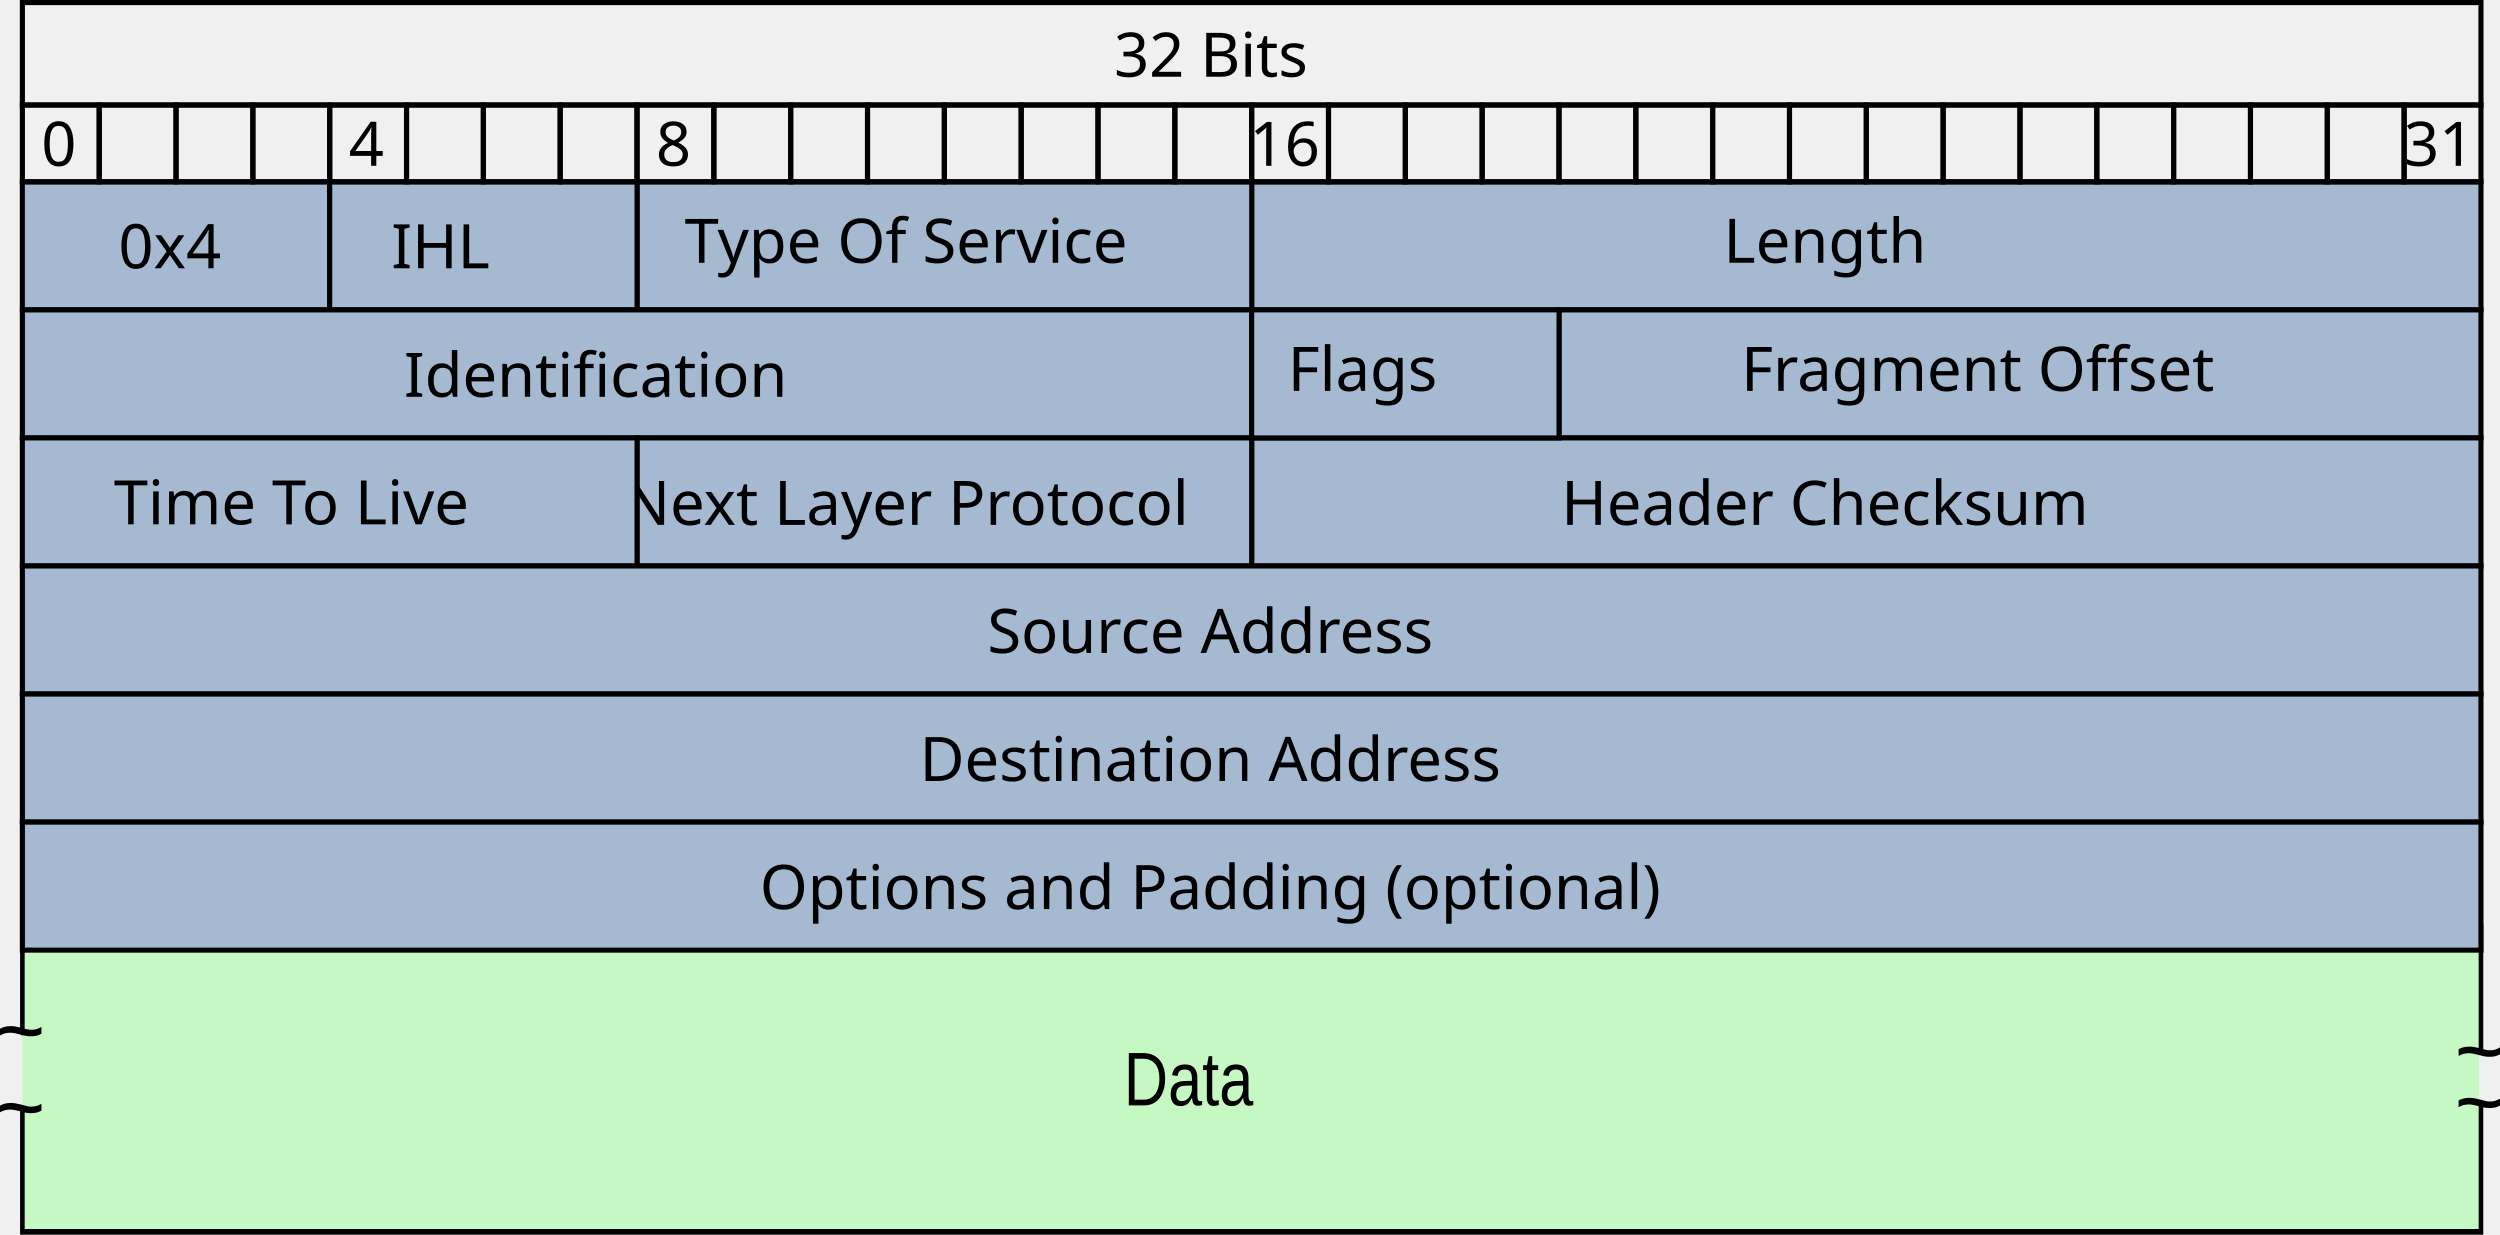
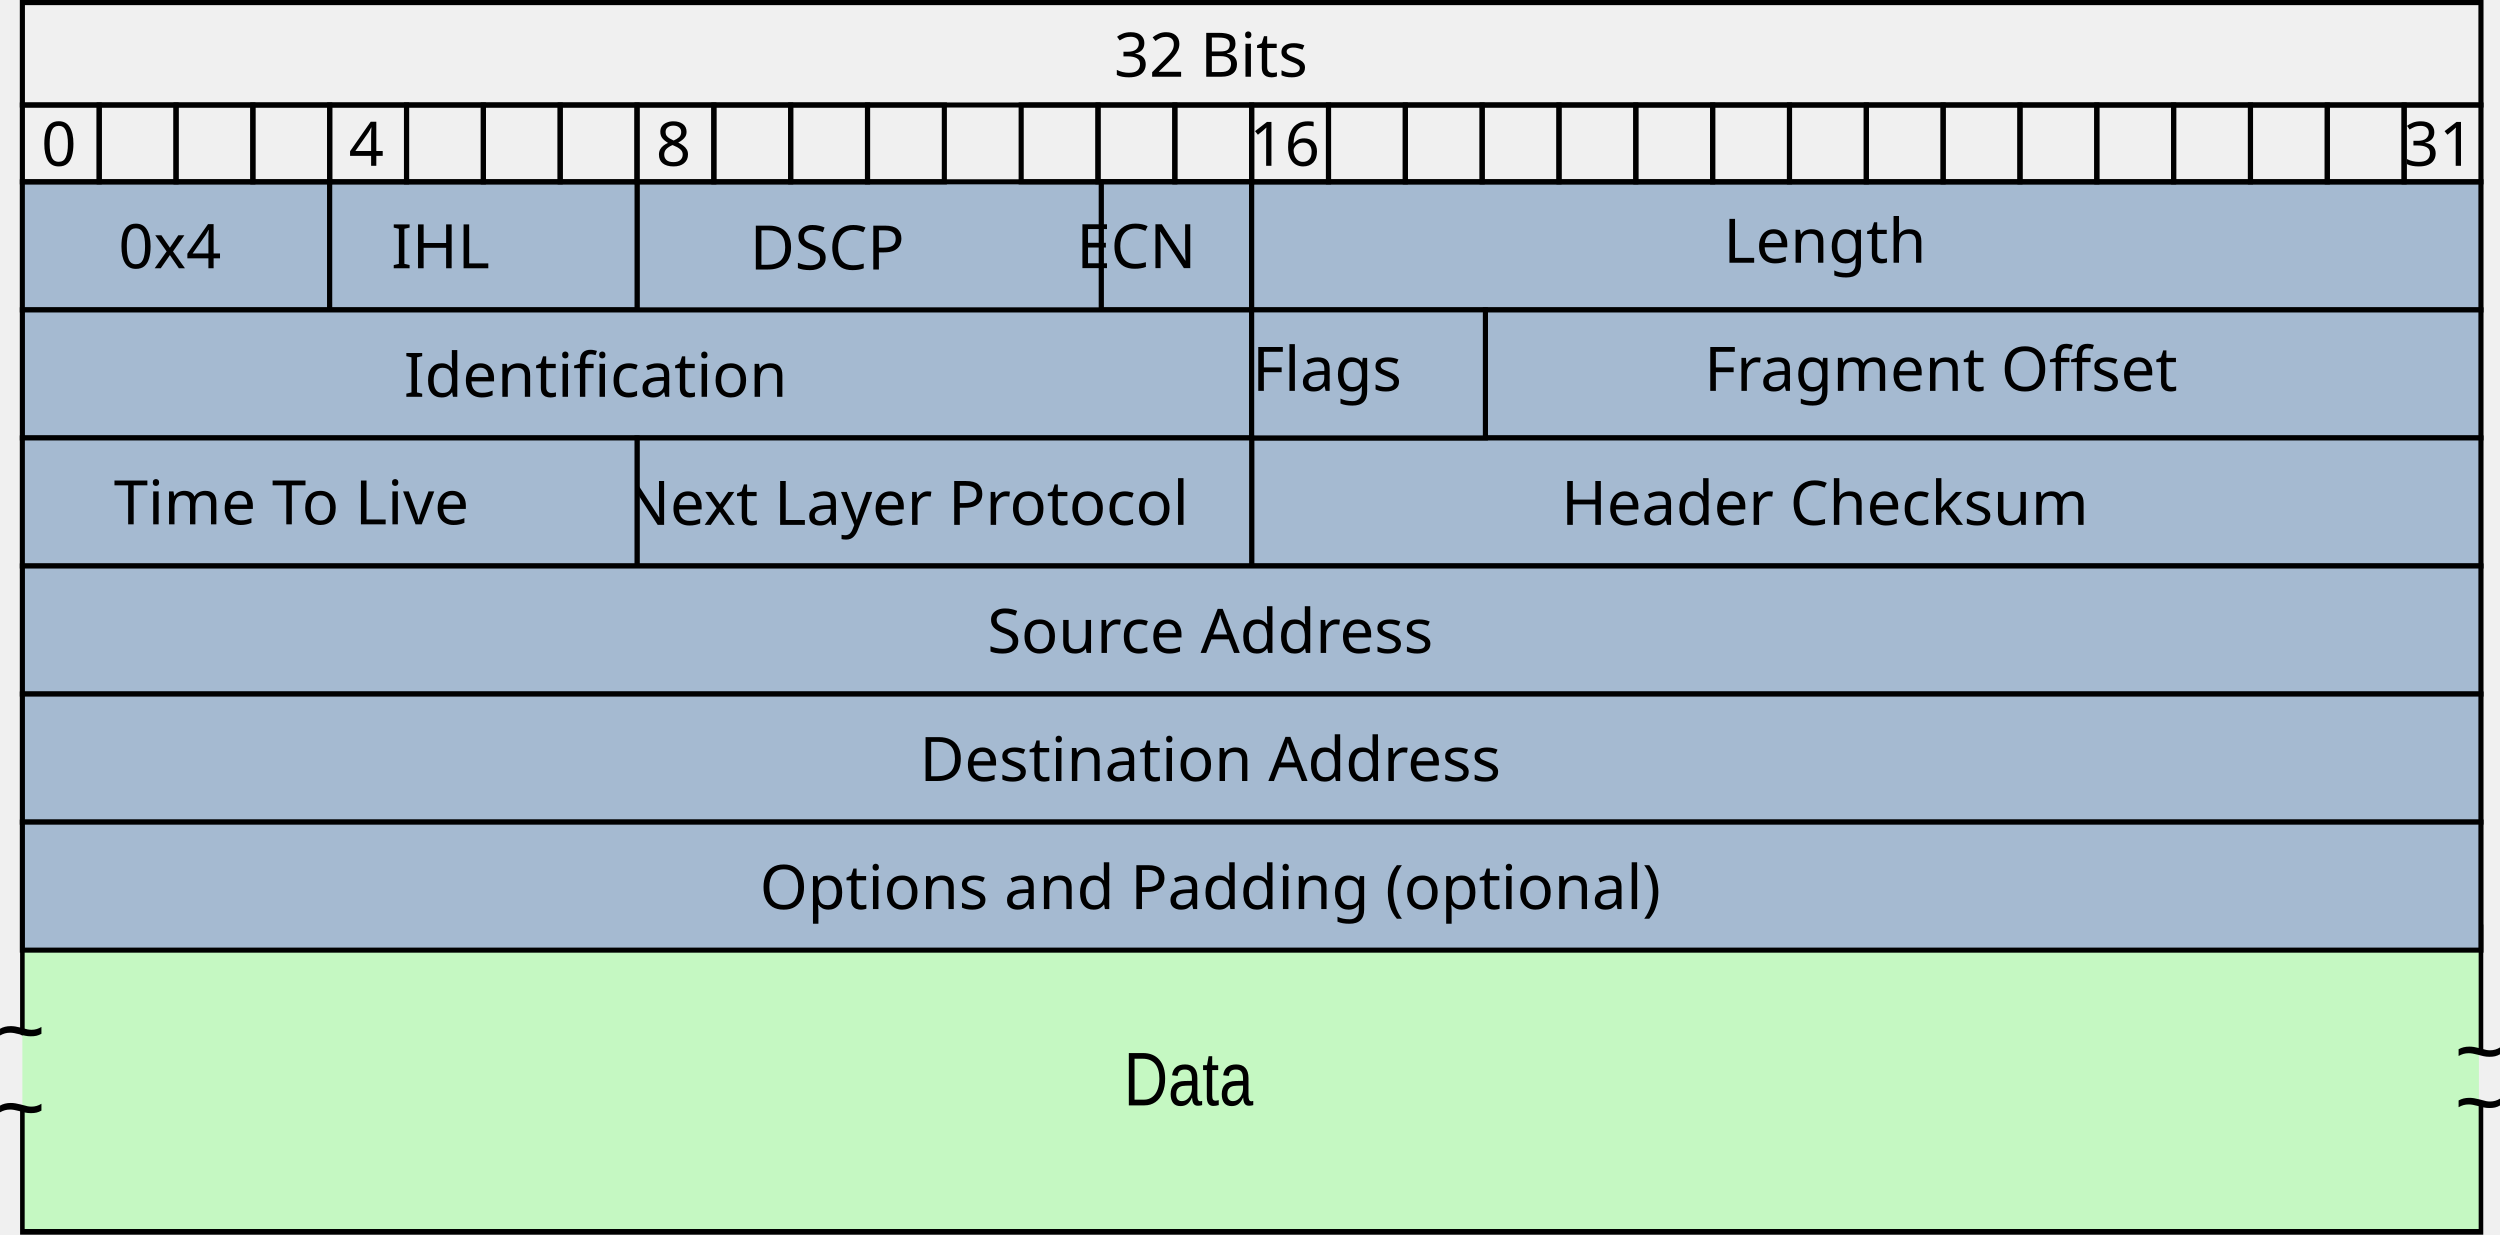
<svg xmlns="http://www.w3.org/2000/svg" xmlns:xlink="http://www.w3.org/1999/xlink" width="488.086" height="240.998" id="svg2" version="1.0">
  <defs id="defs4">
    <marker style="overflow:visible" id="DistanceIn" refX="0" refY="0" orient="auto">
      <g id="g2300">
        <path style="fill:none;stroke:#ffffff;stroke-width:1.15;stroke-linecap:square" d="M 0,0 2,0" id="path2306" />
        <path style="fill:#000000;fill-rule:evenodd;stroke:none" d="M 0,0 13,4 9,0 13,-4 0,0 z" id="path2302" />
        <path style="fill:none;stroke:#000000;stroke-width:1;stroke-linecap:square" d="M 0,-4 0,40" id="path2304" />
      </g>
    </marker>
    <marker orient="auto" refY="0" refX="0" id="StopS" style="overflow:visible">
      <path id="path26947" d="M 0,5.65 0,-5.65" style="fill:none;stroke:#000000;stroke-width:1pt" transform="scale(0.2,0.2)" />
    </marker>
  </defs>
  <g id="layer1" transform="translate(-27.33136,-79.33738)">
    <text xml:space="preserve" style="font-size:24px;font-style:normal;font-weight:normal;fill:#000000;fill-opacity:1;stroke:none;font-family:Arial" x="497.255" y="343.937" id="text8037">
      <tspan id="tspan8039" x="497.255" y="343.937" />
    </text>
+     <rect style="fill:#a5bad1;fill-opacity:1;stroke:#000000;stroke-width:0.993;stroke-linecap:round;stroke-linejoin:miter;stroke-miterlimit:4;stroke-opacity:1;stroke-dasharray:none;stroke-dashoffset:0" id="rect2903-6-3-8-3-4" width="29.393" height="25.051" x="242.293" y="114.791" />
    <rect style="fill:#a5bad1;fill-opacity:1;stroke:#000000;stroke-width:1;stroke-linecap:round;stroke-linejoin:miter;stroke-miterlimit:4;stroke-opacity:1;stroke-dasharray:none;stroke-dashoffset:0" id="rect2903-6-3" width="240" height="25" x="271.7" y="114.837" />
    <text xml:space="preserve" style="font-size:12px;font-style:normal;font-variant:normal;font-weight:normal;font-stretch:normal;text-align:start;line-height:125%;writing-mode:lr-tb;text-anchor:start;fill:#000000;fill-opacity:1;stroke:none;font-family:Sans;-inkscape-font-specification:Sans" x="391.419" y="130.636" id="text2949">
      <tspan id="tspan2951" x="391.419" y="130.636" style="text-align:center;text-anchor:middle">Length</tspan>
    </text>
    <rect style="fill:#a5bad1;fill-opacity:1;stroke:#000000;stroke-width:0.992;stroke-linecap:round;stroke-linejoin:miter;stroke-miterlimit:4;stroke-opacity:1;stroke-dasharray:none;stroke-dashoffset:0" id="rect2903-6-3-8" width="60.008" height="25.008" x="31.692" y="114.833" />
-     <rect style="fill:#a5bad1;fill-opacity:1;stroke:#000000;stroke-width:0.993;stroke-linecap:round;stroke-linejoin:miter;stroke-miterlimit:4;stroke-opacity:1;stroke-dasharray:none;stroke-dashoffset:0" id="rect2903-6-3-8-3" width="120.007" height="25.007" x="151.7" y="114.834" />
-     <text xml:space="preserve" style="font-size:12px;font-style:normal;font-variant:normal;font-weight:normal;font-stretch:normal;text-align:start;line-height:125%;writing-mode:lr-tb;text-anchor:start;fill:#000000;fill-opacity:1;stroke:none;font-family:Sans;-inkscape-font-specification:Sans" x="212.029" y="130.648" id="text3891">
-       <tspan id="tspan3893" x="212.029" y="130.648" style="text-align:center;text-anchor:middle">Type Of Service</tspan>
-     </text>
+     <rect style="fill:#a5bad1;fill-opacity:1;stroke:#000000;stroke-width:0.993;stroke-linecap:round;stroke-linejoin:miter;stroke-miterlimit:4;stroke-opacity:1;stroke-dasharray:none;stroke-dashoffset:0" id="rect2903-6-3-8-3" width="90.631" height="25.502" x="151.7" y="114.834" />
    <rect style="fill:#a5bad1;fill-opacity:1;stroke:#000000;stroke-width:0.992;stroke-linecap:round;stroke-linejoin:miter;stroke-miterlimit:4;stroke-opacity:1;stroke-dasharray:none;stroke-dashoffset:0" id="rect2903-6-3-8-9" width="60.008" height="25.008" x="91.7" y="114.833" />
    <text xml:space="preserve" style="font-size:12px;font-style:normal;font-variant:normal;font-weight:normal;font-stretch:normal;text-align:start;line-height:125%;writing-mode:lr-tb;text-anchor:start;fill:#000000;fill-opacity:1;stroke:none;font-family:Sans;-inkscape-font-specification:Sans" x="121.145" y="131.711" id="text3895">
      <tspan x="121.145" y="131.711" id="tspan3899" style="text-align:center;text-anchor:middle">IHL</tspan>
    </text>
    <text xml:space="preserve" style="font-size:12px;font-style:normal;font-variant:normal;font-weight:normal;font-stretch:normal;text-align:start;line-height:125%;writing-mode:lr-tb;text-anchor:start;fill:#000000;fill-opacity:1;stroke:none;font-family:Sans;-inkscape-font-specification:Sans" x="50.449" y="131.706" id="text3903">
      <tspan id="tspan3905" x="50.449" y="131.706">0x4</tspan>
    </text>
    <rect style="fill:none;stroke:#000000;stroke-width:1;stroke-linecap:round;stroke-linejoin:miter;stroke-miterlimit:4;stroke-opacity:1;stroke-dasharray:none;stroke-dashoffset:0" id="rect2903" width="480" height="20" x="31.7" y="79.837" />
    <text xml:space="preserve" style="font-size:12px;font-style:normal;font-variant:normal;font-weight:normal;font-stretch:normal;text-align:center;line-height:125%;writing-mode:lr-tb;text-anchor:middle;fill:#000000;fill-opacity:1;stroke:none;font-family:Sans;-inkscape-font-specification:Sans" x="271.539" y="94.311" id="text3907">
      <tspan id="tspan3909" x="271.539" y="94.311">32 Bits</tspan>
    </text>
    <rect style="fill:none;stroke:#000000;stroke-width:1;stroke-linecap:round;stroke-linejoin:miter;stroke-miterlimit:4;stroke-opacity:1;stroke-dasharray:none;stroke-dashoffset:0" id="rect3911" width="15" height="15" x="31.7" y="99.837" />
    <use x="0" y="0" xlink:href="#rect3911" transform="translate(15,-2.943164e-7)" id="use4079" width="496.063" height="390.472" />
    <use x="0" y="0" xlink:href="#rect3911" transform="translate(30,-2.943164e-7)" id="use4081" width="496.063" height="390.472" />
    <use x="0" y="0" xlink:href="#rect3911" transform="translate(45,-2.943164e-7)" id="use4083" width="496.063" height="390.472" />
    <use x="0" y="0" xlink:href="#rect3911" transform="translate(60,-2.943164e-7)" id="use4085" width="496.063" height="390.472" />
    <use x="0" y="0" xlink:href="#rect3911" transform="translate(75,-2.943164e-7)" id="use4087" width="496.063" height="390.472" />
    <use x="0" y="0" xlink:href="#rect3911" transform="translate(90,-2.943164e-7)" id="use4089" width="496.063" height="390.472" />
    <use x="0" y="0" xlink:href="#rect3911" transform="translate(105,-2.943164e-7)" id="use4091" width="496.063" height="390.472" />
    <use x="0" y="0" xlink:href="#rect3911" transform="translate(120,-2.943164e-7)" id="use4093" width="496.063" height="390.472" />
    <use x="0" y="0" xlink:href="#rect3911" transform="translate(135,-2.943164e-7)" id="use4095" width="496.063" height="390.472" />
    <use x="0" y="0" xlink:href="#rect3911" transform="translate(150,-2.943164e-7)" id="use4097" width="496.063" height="390.472" />
    <use x="0" y="0" xlink:href="#rect3911" transform="translate(165,-2.943164e-7)" id="use4099" width="496.063" height="390.472" />
-     <use x="0" y="0" xlink:href="#rect3911" transform="translate(180,-2.943164e-7)" id="use4101" width="496.063" height="390.472" />
    <use x="0" y="0" xlink:href="#rect3911" transform="translate(195,-2.943164e-7)" id="use4103" width="496.063" height="390.472" />
    <use x="0" y="0" xlink:href="#rect3911" transform="translate(210,-2.943164e-7)" id="use4105" width="496.063" height="390.472" />
    <use x="0" y="0" xlink:href="#rect3911" transform="translate(225,-2.943164e-7)" id="use4107" width="496.063" height="390.472" />
    <use x="0" y="0" xlink:href="#rect3911" transform="translate(240,-2.943164e-7)" id="use4109" width="496.063" height="390.472" />
    <use x="0" y="0" xlink:href="#rect3911" transform="translate(255,-2.943164e-7)" id="use4111" width="496.063" height="390.472" />
    <use x="0" y="0" xlink:href="#rect3911" transform="translate(270,-2.943164e-7)" id="use4113" width="496.063" height="390.472" />
    <use x="0" y="0" xlink:href="#rect3911" transform="translate(285,-2.943164e-7)" id="use4115" width="496.063" height="390.472" />
    <use x="0" y="0" xlink:href="#rect3911" transform="translate(300,-2.943164e-7)" id="use4117" width="496.063" height="390.472" />
    <use x="0" y="0" xlink:href="#rect3911" transform="translate(315,-2.943164e-7)" id="use4119" width="496.063" height="390.472" />
    <use x="0" y="0" xlink:href="#rect3911" transform="translate(330,-2.943164e-7)" id="use4121" width="496.063" height="390.472" />
    <use x="0" y="0" xlink:href="#rect3911" transform="translate(345,-2.943164e-7)" id="use4123" width="496.063" height="390.472" />
    <use x="0" y="0" xlink:href="#rect3911" transform="translate(360,-2.943164e-7)" id="use4125" width="496.063" height="390.472" />
    <use x="0" y="0" xlink:href="#rect3911" transform="translate(375,-2.943164e-7)" id="use4127" width="496.063" height="390.472" />
    <use x="0" y="0" xlink:href="#rect3911" transform="translate(390,-2.943164e-7)" id="use4129" width="496.063" height="390.472" />
    <use x="0" y="0" xlink:href="#rect3911" transform="translate(405,-2.943164e-7)" id="use4131" width="496.063" height="390.472" />
    <use x="0" y="0" xlink:href="#rect3911" transform="translate(420,-2.943164e-7)" id="use4133" width="496.063" height="390.472" />
    <use x="0" y="0" xlink:href="#rect3911" transform="translate(435,-2.943164e-7)" id="use4135" width="496.063" height="390.472" />
    <use x="0" y="0" xlink:href="#rect3911" transform="translate(450,-2.943164e-7)" id="use4137" width="496.063" height="390.472" />
    <use x="0" y="0" xlink:href="#rect3911" transform="translate(465,-2.943164e-7)" id="use4139" width="496.063" height="390.472" />
    <text xml:space="preserve" style="font-size:12px;font-style:normal;font-variant:normal;font-weight:normal;font-stretch:normal;text-align:start;line-height:125%;writing-mode:lr-tb;text-anchor:start;fill:#000000;fill-opacity:1;stroke:none;font-family:Sans;-inkscape-font-specification:Sans" x="35.386" y="111.706" id="text4146">
      <tspan id="tspan4148" x="35.386" y="111.706">0</tspan>
    </text>
    <text xml:space="preserve" style="font-size:12px;font-style:normal;font-variant:normal;font-weight:normal;font-stretch:normal;text-align:start;line-height:125%;writing-mode:lr-tb;text-anchor:start;fill:#000000;fill-opacity:1;stroke:none;font-family:Sans;-inkscape-font-specification:Sans" x="95.427" y="111.711" id="text4150">
      <tspan id="tspan4152" x="95.427" y="111.711">4</tspan>
    </text>
    <text xml:space="preserve" style="font-size:12px;font-style:normal;font-variant:normal;font-weight:normal;font-stretch:normal;text-align:start;line-height:125%;writing-mode:lr-tb;text-anchor:start;fill:#000000;fill-opacity:1;stroke:none;font-family:Sans;-inkscape-font-specification:Sans" x="155.386" y="111.706" id="text4154">
      <tspan id="tspan4156" x="155.386" y="111.706">8</tspan>
    </text>
    <text xml:space="preserve" style="font-size:12px;font-style:normal;font-variant:normal;font-weight:normal;font-stretch:normal;text-align:start;line-height:125%;writing-mode:lr-tb;text-anchor:start;fill:#000000;fill-opacity:1;stroke:none;font-family:Sans;-inkscape-font-specification:Sans" x="271.293" y="111.706" id="text4158">
      <tspan id="tspan4160" x="271.293" y="111.706">16</tspan>
    </text>
    <text xml:space="preserve" style="font-size:12px;font-style:normal;font-variant:normal;font-weight:normal;font-stretch:normal;text-align:start;line-height:125%;writing-mode:lr-tb;text-anchor:start;fill:#000000;fill-opacity:1;stroke:none;font-family:Sans;-inkscape-font-specification:Sans" x="496.671" y="111.706" id="text4162">
      <tspan id="tspan4164" x="496.671" y="111.706">31</tspan>
    </text>
-     <rect style="fill:#a5bad1;fill-opacity:1;stroke:#000000;stroke-width:1;stroke-linecap:round;stroke-linejoin:miter;stroke-miterlimit:4;stroke-opacity:1;stroke-dasharray:none;stroke-dashoffset:0" id="rect2903-6-3-5" width="180" height="25" x="331.7" y="139.837" />
-     <text xml:space="preserve" style="font-size:12px;font-style:normal;font-variant:normal;font-weight:normal;font-stretch:normal;text-align:start;line-height:125%;writing-mode:lr-tb;text-anchor:start;fill:#000000;fill-opacity:1;stroke:none;font-family:Sans;-inkscape-font-specification:Sans" x="421.258" y="155.648" id="text2949-7">
-       <tspan id="tspan2951-1" x="421.258" y="155.648" style="text-align:center;text-anchor:middle">Fragment Offset</tspan>
+     <rect style="fill:#a5bad1;fill-opacity:1;stroke:#000000;stroke-width:1;stroke-linecap:round;stroke-linejoin:miter;stroke-miterlimit:4;stroke-opacity:1;stroke-dasharray:none;stroke-dashoffset:0" id="rect2903-6-3-5" width="194.369" height="25" x="317.331" y="139.837" />
+     <text xml:space="preserve" style="font-size:12px;font-style:normal;font-variant:normal;font-weight:normal;font-stretch:normal;text-align:start;line-height:125%;writing-mode:lr-tb;text-anchor:start;fill:#000000;fill-opacity:1;stroke:none;font-family:Sans;-inkscape-font-specification:Sans" x="414.073" y="155.648" id="text2949-7">
+       <tspan id="tspan2951-1" x="414.073" y="155.648" style="text-align:center;text-anchor:middle">Fragment Offset</tspan>
    </text>
    <rect style="fill:#a5bad1;fill-opacity:1;stroke:#000000;stroke-width:1;stroke-linecap:round;stroke-linejoin:miter;stroke-miterlimit:4;stroke-opacity:1;stroke-dasharray:none;stroke-dashoffset:0" id="rect2903-6-3-9" width="240" height="25" x="31.7" y="139.837" />
    <text xml:space="preserve" style="font-size:12px;font-style:normal;font-variant:normal;font-weight:normal;font-stretch:normal;text-align:start;line-height:125%;writing-mode:lr-tb;text-anchor:start;fill:#000000;fill-opacity:1;stroke:none;font-family:Sans;-inkscape-font-specification:Sans" x="151.419" y="156.811" id="text2949-5">
      <tspan id="tspan2951-11" x="151.419" y="156.811" style="text-align:center;text-anchor:middle">Identification</tspan>
    </text>
    <rect style="fill:#a5bad1;fill-opacity:1;stroke:#000000;stroke-width:1;stroke-linecap:round;stroke-linejoin:miter;stroke-miterlimit:4;stroke-opacity:1;stroke-dasharray:none;stroke-dashoffset:0" id="rect2903-6-3-9-4" width="240" height="25" x="271.7" y="164.837" />
    <text xml:space="preserve" style="font-size:12px;font-style:normal;font-variant:normal;font-weight:normal;font-stretch:normal;text-align:start;line-height:125%;writing-mode:lr-tb;text-anchor:start;fill:#000000;fill-opacity:1;stroke:none;font-family:Sans;-inkscape-font-specification:Sans" x="391.419" y="181.811" id="text2949-5-5">
      <tspan id="tspan2951-11-0" x="391.419" y="181.811" style="text-align:center;text-anchor:middle">Header Checksum</tspan>
    </text>
-     <rect style="fill:#a5bad1;fill-opacity:1;stroke:#000000;stroke-width:0.992;stroke-linecap:round;stroke-linejoin:miter;stroke-miterlimit:4;stroke-opacity:1;stroke-dasharray:none;stroke-dashoffset:0" id="rect2903-6-3-8-9-9" width="60.008" height="25.008" x="271.7" y="139.833" />
-     <text xml:space="preserve" style="font-size:12px;font-style:normal;font-variant:normal;font-weight:normal;font-stretch:normal;text-align:start;line-height:125%;writing-mode:lr-tb;text-anchor:start;fill:#000000;fill-opacity:1;stroke:none;font-family:Sans;-inkscape-font-specification:Sans" x="301.145" y="155.648" id="text3895-4">
-       <tspan x="301.145" y="155.648" id="tspan3899-0" style="text-align:center;text-anchor:middle">Flags</tspan>
+     <rect style="fill:#a5bad1;fill-opacity:1;stroke:#000000;stroke-width:0.992;stroke-linecap:round;stroke-linejoin:miter;stroke-miterlimit:4;stroke-opacity:1;stroke-dasharray:none;stroke-dashoffset:0" id="rect2903-6-3-8-9-9" width="45.631" height="25.008" x="271.7" y="139.833" />
+     <text xml:space="preserve" style="font-size:12px;font-style:normal;font-variant:normal;font-weight:normal;font-stretch:normal;text-align:start;line-height:125%;writing-mode:lr-tb;text-anchor:start;fill:#000000;fill-opacity:1;stroke:none;font-family:Sans;-inkscape-font-specification:Sans" x="294.223" y="155.648" id="text3895-4">
+       <tspan x="294.223" y="155.648" id="tspan3899-0" style="text-align:center;text-anchor:middle">Flags</tspan>
    </text>
    <rect style="fill:#a5bad1;fill-opacity:1;stroke:#000000;stroke-width:0.993;stroke-linecap:round;stroke-linejoin:miter;stroke-miterlimit:4;stroke-opacity:1;stroke-dasharray:none;stroke-dashoffset:0" id="rect2903-6-3-8-3-8" width="120.007" height="25.007" x="151.694" y="164.834" />
    <text xml:space="preserve" style="font-size:12px;font-style:normal;font-variant:normal;font-weight:normal;font-stretch:normal;text-align:start;line-height:125%;writing-mode:lr-tb;text-anchor:start;fill:#000000;fill-opacity:1;stroke:none;font-family:Sans;-inkscape-font-specification:Sans" x="212.022" y="181.811" id="text3891-1">
      <tspan id="tspan3893-3" x="212.022" y="181.811" style="text-align:center;text-anchor:middle">Next Layer Protocol</tspan>
    </text>
    <rect style="fill:#a5bad1;fill-opacity:1;stroke:#000000;stroke-width:0.993;stroke-linecap:round;stroke-linejoin:miter;stroke-miterlimit:4;stroke-opacity:1;stroke-dasharray:none;stroke-dashoffset:0" id="rect2903-6-3-8-3-8-5" width="120.007" height="25.007" x="31.694" y="164.834" />
    <text xml:space="preserve" style="font-size:12px;font-style:normal;font-variant:normal;font-weight:normal;font-stretch:normal;text-align:start;line-height:125%;writing-mode:lr-tb;text-anchor:start;fill:#000000;fill-opacity:1;stroke:none;font-family:Sans;-inkscape-font-specification:Sans" x="92.022" y="181.711" id="text3891-1-6">
      <tspan id="tspan3893-3-2" x="92.022" y="181.711" style="text-align:center;text-anchor:middle">Time To Live</tspan>
    </text>
    <rect style="fill:#a5bad1;fill-opacity:1;stroke:#000000;stroke-width:1;stroke-linecap:round;stroke-linejoin:miter;stroke-miterlimit:4;stroke-opacity:1;stroke-dasharray:none;stroke-dashoffset:0" id="rect2903-6-3-9-4-7" width="480" height="25" x="31.7" y="189.837" />
    <text xml:space="preserve" style="font-size:12px;font-style:normal;font-variant:normal;font-weight:normal;font-stretch:normal;text-align:start;line-height:125%;writing-mode:lr-tb;text-anchor:start;fill:#000000;fill-opacity:1;stroke:none;font-family:Sans;-inkscape-font-specification:Sans" x="271.419" y="206.811" id="text2949-5-5-3">
      <tspan id="tspan2951-11-0-1" x="271.419" y="206.811" style="text-align:center;text-anchor:middle">Source Address</tspan>
    </text>
    <rect style="fill:#a5bad1;fill-opacity:1;stroke:#000000;stroke-width:1;stroke-linecap:round;stroke-linejoin:miter;stroke-miterlimit:4;stroke-opacity:1;stroke-dasharray:none;stroke-dashoffset:0" id="rect2903-6-3-9-4-7-4" width="480" height="25" x="31.7" y="214.837" />
    <text xml:space="preserve" style="font-size:12px;font-style:normal;font-variant:normal;font-weight:normal;font-stretch:normal;text-align:start;line-height:125%;writing-mode:lr-tb;text-anchor:start;fill:#000000;fill-opacity:1;stroke:none;font-family:Sans;-inkscape-font-specification:Sans" x="271.419" y="231.811" id="text2949-5-5-3-8">
      <tspan id="tspan2951-11-0-1-2" x="271.419" y="231.811" style="text-align:center;text-anchor:middle">Destination Address</tspan>
    </text>
    <g transform="translate(0.6310118,50.4983)" id="g4435-8-6" />
    <g id="g4591" transform="matrix(0.4985763,0,0,0.6184673,137.2965,113.9318)" style="stroke-width:1.795;stroke-miterlimit:4;stroke-dasharray:none">
      <rect y="235.915" x="-211.795" height="97.014" width="961.93" id="rect5006-7" style="fill:#c5f8c2;fill-opacity:1;fill-rule:nonzero;stroke:none" />
      <path id="path4021-8" d="m -211.795,234.298 c 0,43.257 0,35.572 0,35.572" style="fill:none;stroke:#000000;stroke-width:1.795;stroke-linecap:butt;stroke-linejoin:miter;stroke-miterlimit:4;stroke-opacity:1;stroke-dasharray:none" />
      <path id="path4027-5" d="m 750.946,235.915 c 0,0 0,40.423 0,40.423" style="fill:none;stroke:#000000;stroke-width:1.801;stroke-linecap:butt;stroke-linejoin:miter;stroke-miterlimit:4;stroke-opacity:1;stroke-dasharray:none" />
      <path id="path4029-9" d="m 750.946,292.506 0,40.423 -962.741,0 0,-38.806" style="fill:none;stroke:#000000;stroke-width:1.795;stroke-linecap:butt;stroke-linejoin:miter;stroke-miterlimit:4;stroke-opacity:1;stroke-dasharray:none" />
      <text transform="scale(1.25341,0.7978238)" id="text7961-8" y="346.364" x="-176.976" style="font-size:25.53px;font-style:normal;font-weight:bold;fill:#000000;fill-opacity:1;stroke:none;font-family:Arial" xml:space="preserve">
        <tspan y="346.364" x="-176.976" id="tspan7963-3">~</tspan>
      </text>
      <text transform="scale(1.25341,0.7978238)" id="text7965-1" y="376.764" x="-176.976" style="font-size:25.53px;font-style:normal;font-weight:bold;fill:#000000;fill-opacity:1;stroke:none;font-family:Arial" xml:space="preserve">
        <tspan y="376.764" x="-176.976" id="tspan7967-5">~</tspan>
      </text>
      <text transform="scale(1.25341,0.7978238)" id="text7973-8" y="354.471" x="591.122" style="font-size:25.53px;font-style:normal;font-weight:bold;fill:#000000;fill-opacity:1;stroke:none;font-family:Arial" xml:space="preserve">
        <tspan y="354.471" x="591.122" id="tspan7975-6">~</tspan>
      </text>
      <text transform="scale(1.25341,0.7978238)" id="text7977-9" y="374.737" x="591.122" style="font-size:25.53px;font-style:normal;font-weight:bold;fill:#000000;fill-opacity:1;stroke:none;font-family:Arial" xml:space="preserve">
        <tspan y="374.737" x="591.122" id="tspan7979-1">~</tspan>
      </text>
      <text id="text8041-2" y="293" x="268.191" style="font-size:24px;font-style:normal;font-weight:normal;fill:#000000;fill-opacity:1;stroke:none;font-family:Arial" xml:space="preserve">
        <tspan y="293" x="268.191" id="tspan8043-8" style="text-align:center;text-anchor:middle">Data</tspan>
      </text>
    </g>
    <rect style="fill:#a5bad1;fill-opacity:1;stroke:#000000;stroke-width:1;stroke-linecap:round;stroke-linejoin:miter;stroke-miterlimit:4;stroke-opacity:1;stroke-dasharray:none;stroke-dashoffset:0" id="rect2903-6-3-9-4-7-4-2" width="480" height="25" x="31.7" y="239.837" />
    <text xml:space="preserve" style="font-size:12px;font-style:normal;font-variant:normal;font-weight:normal;font-stretch:normal;text-align:start;line-height:125%;writing-mode:lr-tb;text-anchor:start;fill:#000000;fill-opacity:1;stroke:none;font-family:Sans;-inkscape-font-specification:Sans" x="271.419" y="256.811" id="text2949-5-5-3-8-5">
      <tspan id="tspan2951-11-0-1-2-0" x="271.419" y="256.811" style="text-align:center;text-anchor:middle">Options and Padding (optional)</tspan>
    </text>
+     <text xml:space="preserve" style="font-size:12px;font-style:normal;font-variant:normal;font-weight:normal;font-stretch:normal;text-align:start;line-height:125%;writing-mode:lr-tb;text-anchor:start;fill:#000000;fill-opacity:1;stroke:none;font-family:Sans;-inkscape-font-specification:Sans" x="196.635" y="131.953" id="text3895-3">
+       <tspan x="196.635" y="131.953" id="tspan3899-1" style="text-align:center;text-anchor:middle">DSCP</tspan>
+     </text>
+     <text xml:space="preserve" style="font-size:12px;font-style:normal;font-variant:normal;font-weight:normal;font-stretch:normal;text-align:start;line-height:125%;writing-mode:lr-tb;text-anchor:start;fill:#000000;fill-opacity:1;stroke:none;font-family:Sans;-inkscape-font-specification:Sans" x="256.99" y="131.685" id="text3895-5">
+       <tspan x="256.99" y="131.685" id="tspan3899-3" style="text-align:center;text-anchor:middle">ECN</tspan>
+     </text>
  </g>
</svg>
